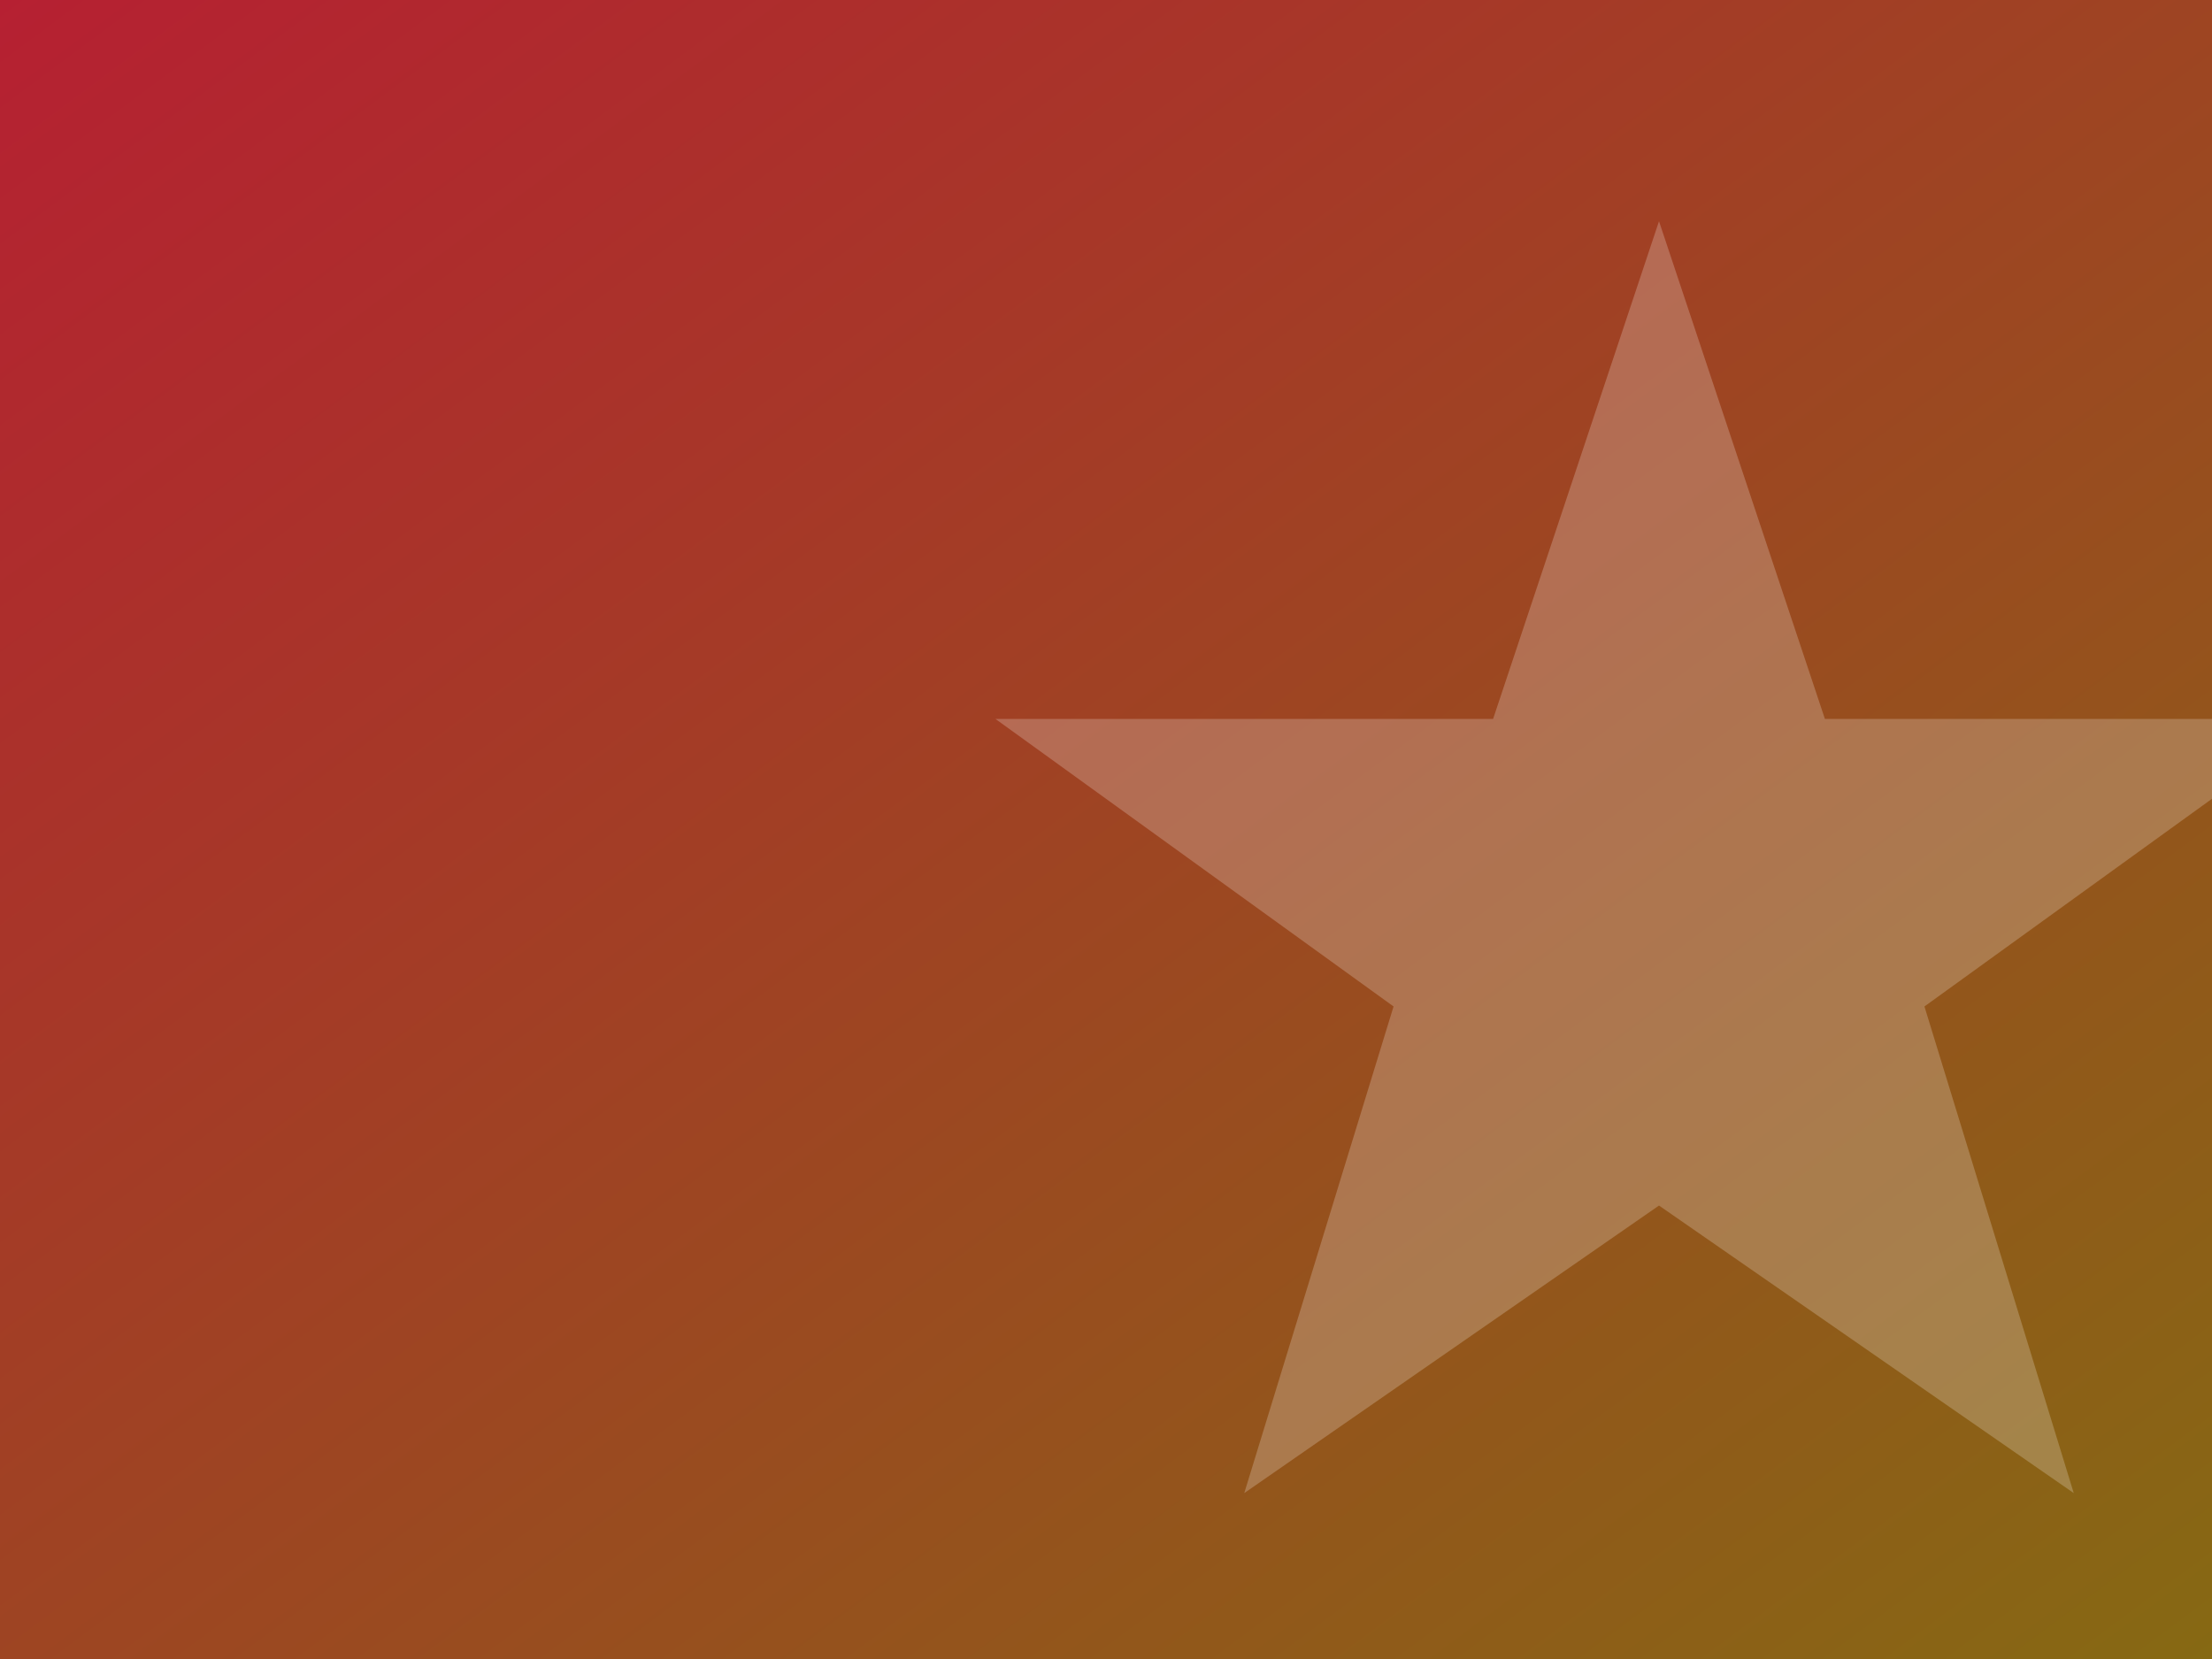
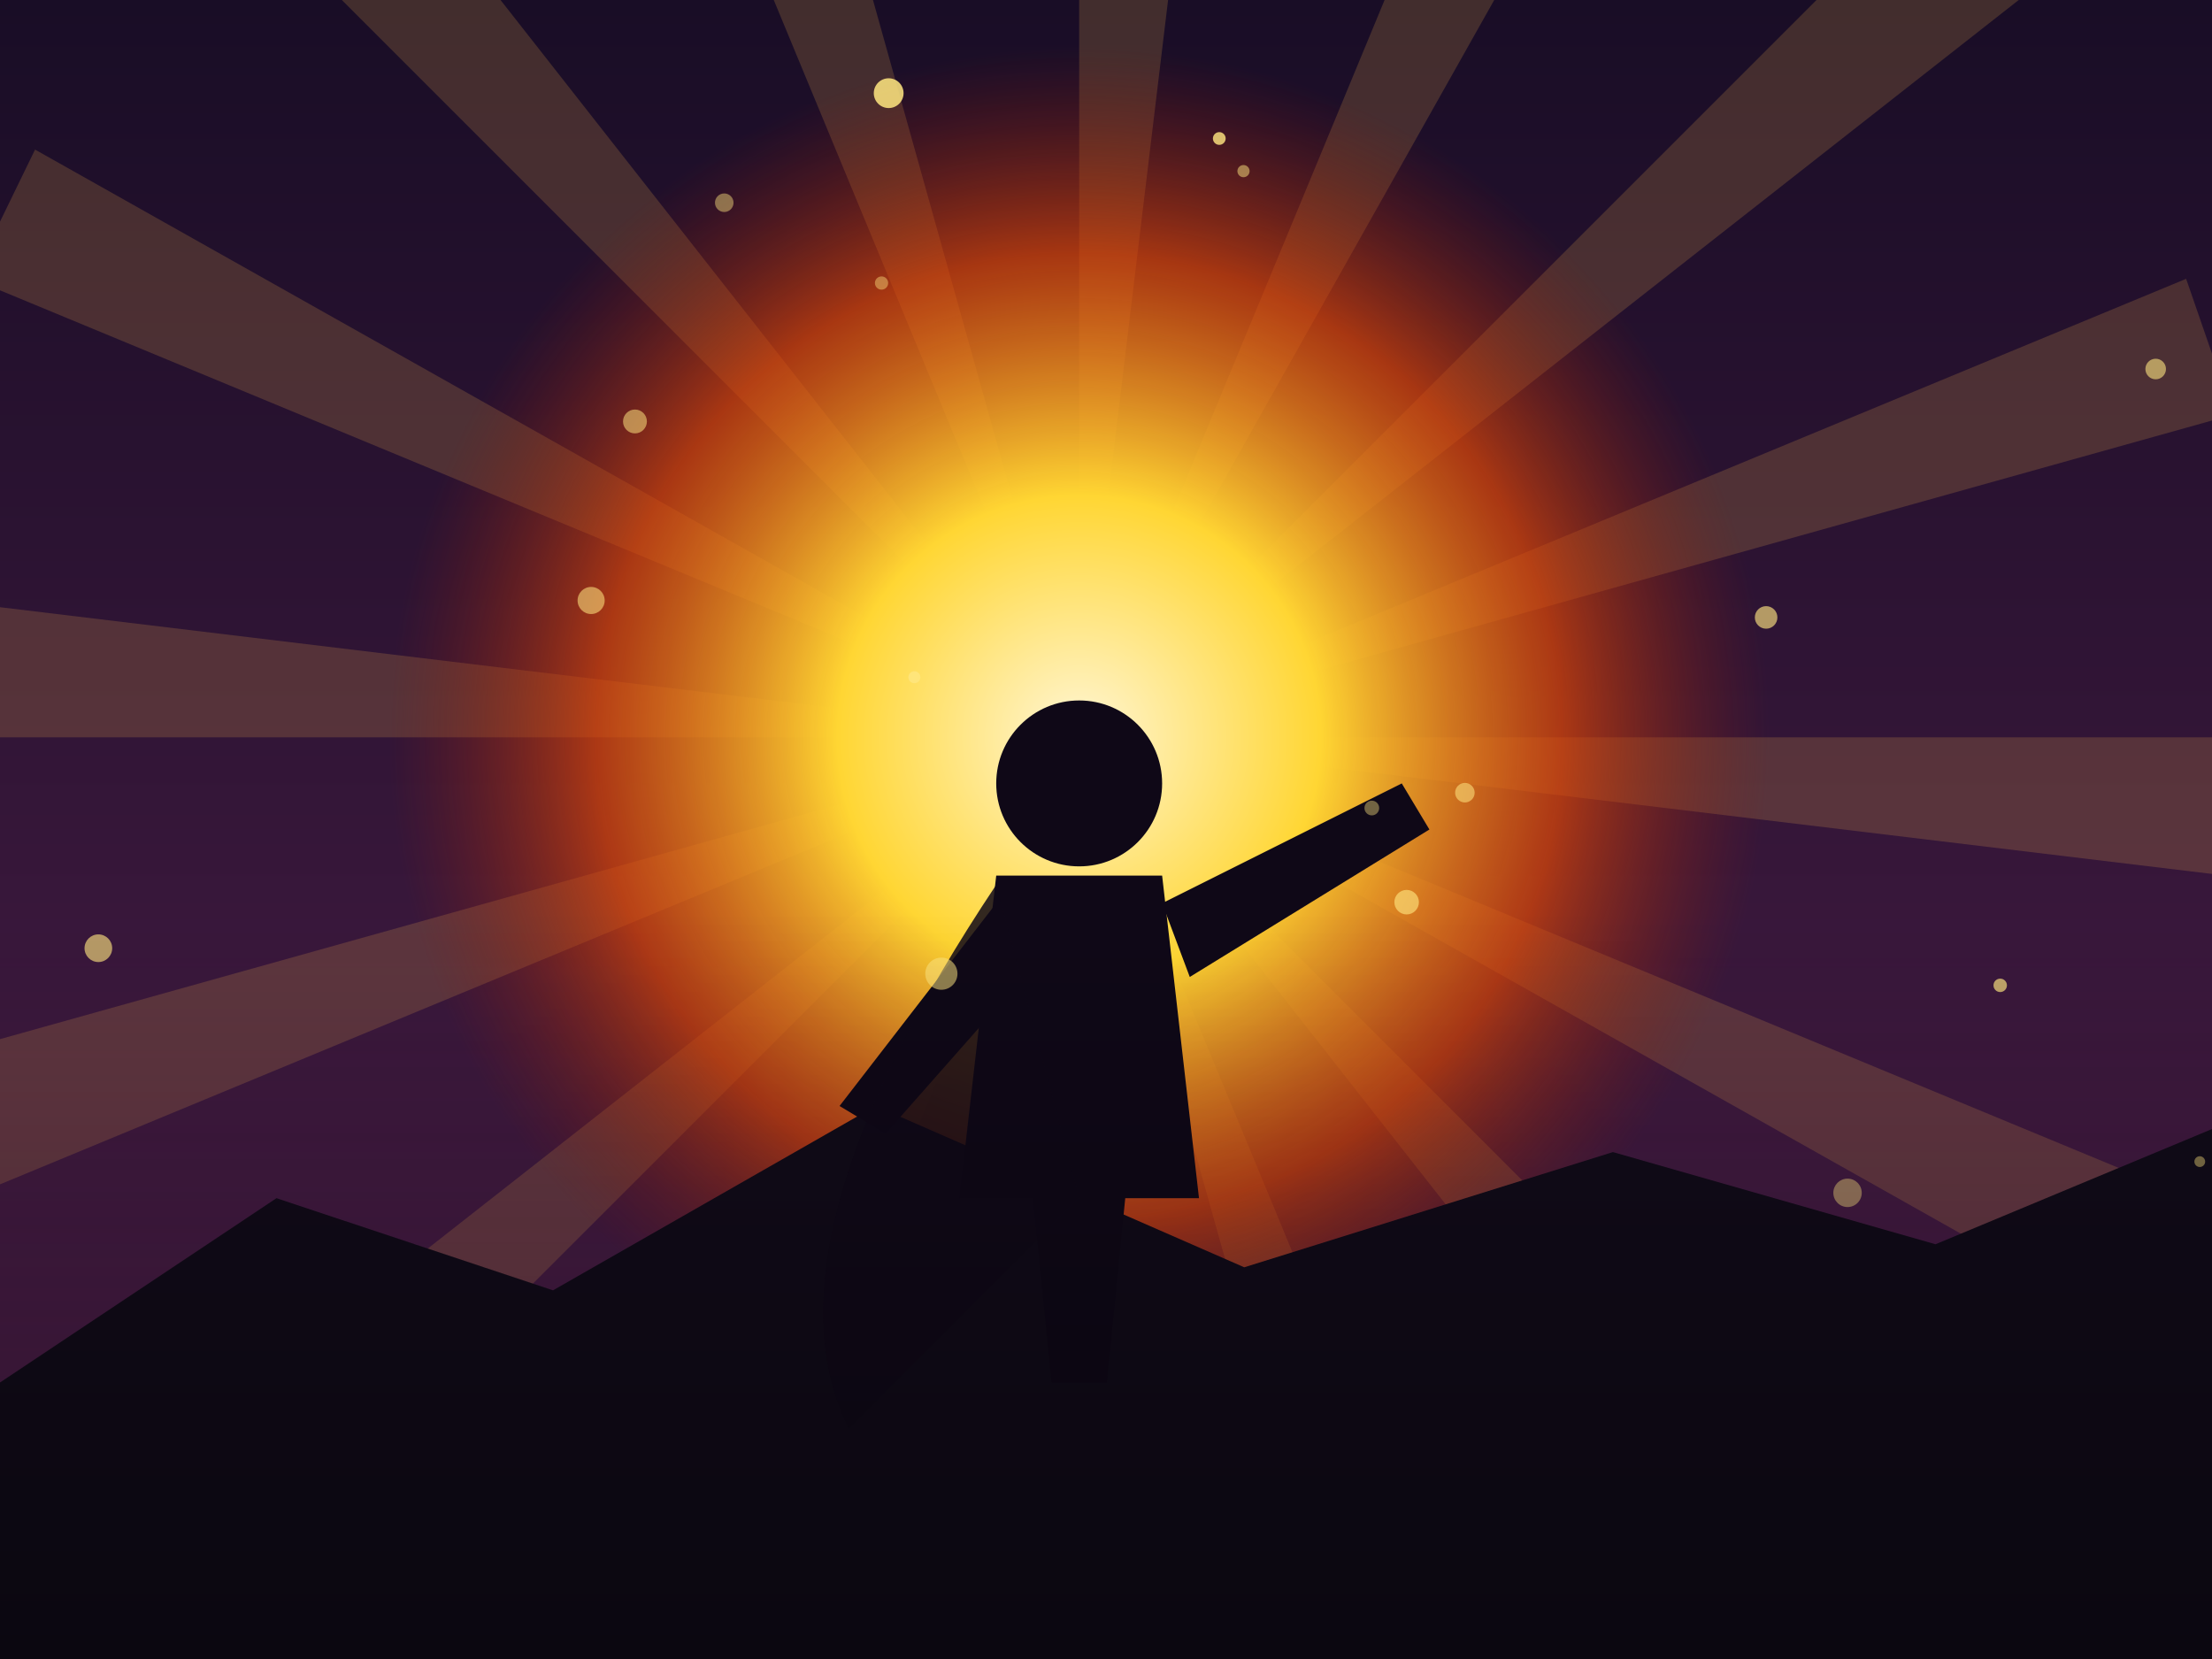
- <svg xmlns="http://www.w3.org/2000/svg" viewBox="0 0 400 300">
+ <svg xmlns="http://www.w3.org/2000/svg" viewBox="0 0 480 360" preserveAspectRatio="xMidYMid slice">
  <defs>
-     <linearGradient id="g" x1="0" y1="0" x2="1" y2="1">
-       <stop offset="0" stop-color="hsl(353 70% 42%)" />
-       <stop offset="1" stop-color="hsl(45 75% 30%)" />
+     <linearGradient id="bg" x1="0" y1="0" x2="0" y2="1">
+       <stop offset="0" stop-color="hsl(268 50% 10% / 1)" />
+       <stop offset="1" stop-color="hsl(308 45% 22% / 1)" />
    </linearGradient>
-     <linearGradient id="s" x1="0" y1="0" x2="0" y2="1">
-       <stop offset=".45" stop-color="#000" stop-opacity="0" />
-       <stop offset="1" stop-color="#000" stop-opacity=".45" />
+     <radialGradient id="boom">
+       <stop offset="0" stop-color="#fff6d6" />
+       <stop offset="0.35" stop-color="hsl(48 100% 60% / 1)" />
+       <stop offset="0.7" stop-color="hsl(18 95% 45% / 0.7)" />
+       <stop offset="1" stop-color="hsl(8 90% 30% / 0)" />
+     </radialGradient>
+     <linearGradient id="shade" x1="0" y1="0" x2="0" y2="1">
+       <stop offset="0.55" stop-color="rgb(0 0 0 / 0)" />
+       <stop offset="1" stop-color="rgb(0 0 0 / .35)" />
    </linearGradient>
  </defs>
-   <rect width="400" height="300" fill="url(#g)" />
-   <path d="M300 40 L330 130 L420 130 L348 182 L375 270 L300 218 L225 270 L252 182 L180 130 L270 130 Z" fill="#fff" fill-opacity=".22" />
+   <rect width="480" height="360" fill="url(#bg)" />
+   <path d="M234.179 160 L494.179 160 L492.309 191.125Z" fill="hsl(38 100% 65% / 1)" opacity=".18" />
+   <path d="M234.179 160 L474.388 259.498 L460.749 287.538Z" fill="hsl(38 100% 65% / 1)" opacity=".18" />
+   <path d="M234.179 160 L418.027 343.848 L394.696 364.534Z" fill="hsl(38 100% 65% / 1)" opacity=".18" />
+   <path d="M234.179 160 L333.677 400.209 L304.205 410.392Z" fill="hsl(38 100% 65% / 1)" opacity=".18" />
+   <path d="M234.179 160 L234.179 420 L203.054 418.13Z" fill="hsl(38 100% 65% / 1)" opacity=".18" />
+   <path d="M234.179 160 L134.682 400.209 L106.641 386.57Z" fill="hsl(38 100% 65% / 1)" opacity=".18" />
+   <path d="M234.179 160 L50.331 343.848 L29.645 320.517Z" fill="hsl(38 100% 65% / 1)" opacity=".18" />
+   <path d="M234.179 160 L-6.029 259.498 L-16.213 230.026Z" fill="hsl(38 100% 65% / 1)" opacity=".18" />
+   <path d="M234.179 160 L-25.821 160 L-23.951 128.875Z" fill="hsl(38 100% 65% / 1)" opacity=".18" />
+   <path d="M234.179 160 L-6.029 60.502 L7.609 32.462Z" fill="hsl(38 100% 65% / 1)" opacity=".18" />
+   <path d="M234.179 160 L50.331 -23.848 L73.662 -44.534Z" fill="hsl(38 100% 65% / 1)" opacity=".18" />
+   <path d="M234.179 160 L134.682 -80.209 L164.153 -90.392Z" fill="hsl(38 100% 65% / 1)" opacity=".18" />
+   <path d="M234.179 160 L234.179 -100 L265.304 -98.13Z" fill="hsl(38 100% 65% / 1)" opacity=".18" />
+   <path d="M234.179 160 L333.677 -80.209 L361.717 -66.57Z" fill="hsl(38 100% 65% / 1)" opacity=".18" />
+   <path d="M234.179 160 L418.027 -23.848 L438.714 -0.517Z" fill="hsl(38 100% 65% / 1)" opacity=".18" />
+   <path d="M234.179 160 L474.388 60.502 L484.572 89.974Z" fill="hsl(38 100% 65% / 1)" opacity=".18" />
+   <circle cx="234.179" cy="160" r="150" fill="url(#boom)" />
+   <path d="M0 300 L60 260 L120 280 L190 240 L270 275 L350 250 L420 270 L480 245 L480 360 L0 360Z" fill="hsl(268 40% 7% / 1)" />
+   <g transform="translate(194.1792 150)" fill="hsl(268 50% 6% / 1)">
+     <circle cx="40" cy="20" r="18" />
+     <path d="M22 40 L58 40 L66 110 L50 110 L46 150 L34 150 L30 110 L14 110Z" />
+     <path d="M58 46 L110 20 L116 30 L64 62Z" />
+     <path d="M22 46 L-12 90 L-2 96 L28 62Z" />
+     <path d="M22 42 Q-30 120 -10 160 L40 110Z" opacity=".85" />
+   </g>
+   <circle cx="477.347" cy="252.067" r="1.168" fill="hsl(48 100% 75% / 1)" opacity="0.463" />
+   <circle cx="198.418" cy="146.957" r="1.3" fill="hsl(48 100% 75% / 1)" opacity="0.801" />
+   <circle cx="434.042" cy="213.818" r="1.459" fill="hsl(48 100% 75% / 1)" opacity="0.684" />
+   <circle cx="305.238" cy="195.769" r="2.663" fill="hsl(48 100% 75% / 1)" opacity="0.62" />
+   <circle cx="269.836" cy="37.133" r="1.323" fill="hsl(48 100% 75% / 1)" opacity="0.494" />
+   <circle cx="128.274" cy="130.303" r="2.941" fill="hsl(48 100% 75% / 1)" opacity="0.562" />
+   <circle cx="317.877" cy="172.012" r="2.121" fill="hsl(48 100% 75% / 1)" opacity="0.554" />
+   <circle cx="191.292" cy="61.417" r="1.438" fill="hsl(48 100% 75% / 1)" opacity="0.428" />
+   <circle cx="400.913" cy="258.843" r="3.084" fill="hsl(48 100% 75% / 1)" opacity="0.452" />
+   <circle cx="204.276" cy="211.289" r="3.491" fill="hsl(48 100% 75% / 1)" opacity="0.539" />
+   <circle cx="21.345" cy="205.761" r="3.003" fill="hsl(48 100% 75% / 1)" opacity="0.636" />
+   <circle cx="297.681" cy="175.338" r="1.598" fill="hsl(48 100% 75% / 1)" opacity="0.411" />
+   <circle cx="383.243" cy="133.979" r="2.449" fill="hsl(48 100% 75% / 1)" opacity="0.637" />
+   <circle cx="157.161" cy="43.991" r="2.015" fill="hsl(48 100% 75% / 1)" opacity="0.447" />
+   <circle cx="137.785" cy="91.456" r="2.591" fill="hsl(48 100% 75% / 1)" opacity="0.532" />
+   <circle cx="192.842" cy="20.216" r="3.233" fill="hsl(48 100% 75% / 1)" opacity="0.853" />
+   <circle cx="264.582" cy="30.052" r="1.384" fill="hsl(48 100% 75% / 1)" opacity="0.812" />
+   <circle cx="467.779" cy="80.074" r="2.233" fill="hsl(48 100% 75% / 1)" opacity="0.593" />
+   <rect width="480" height="360" fill="url(#shade)" />
</svg>
